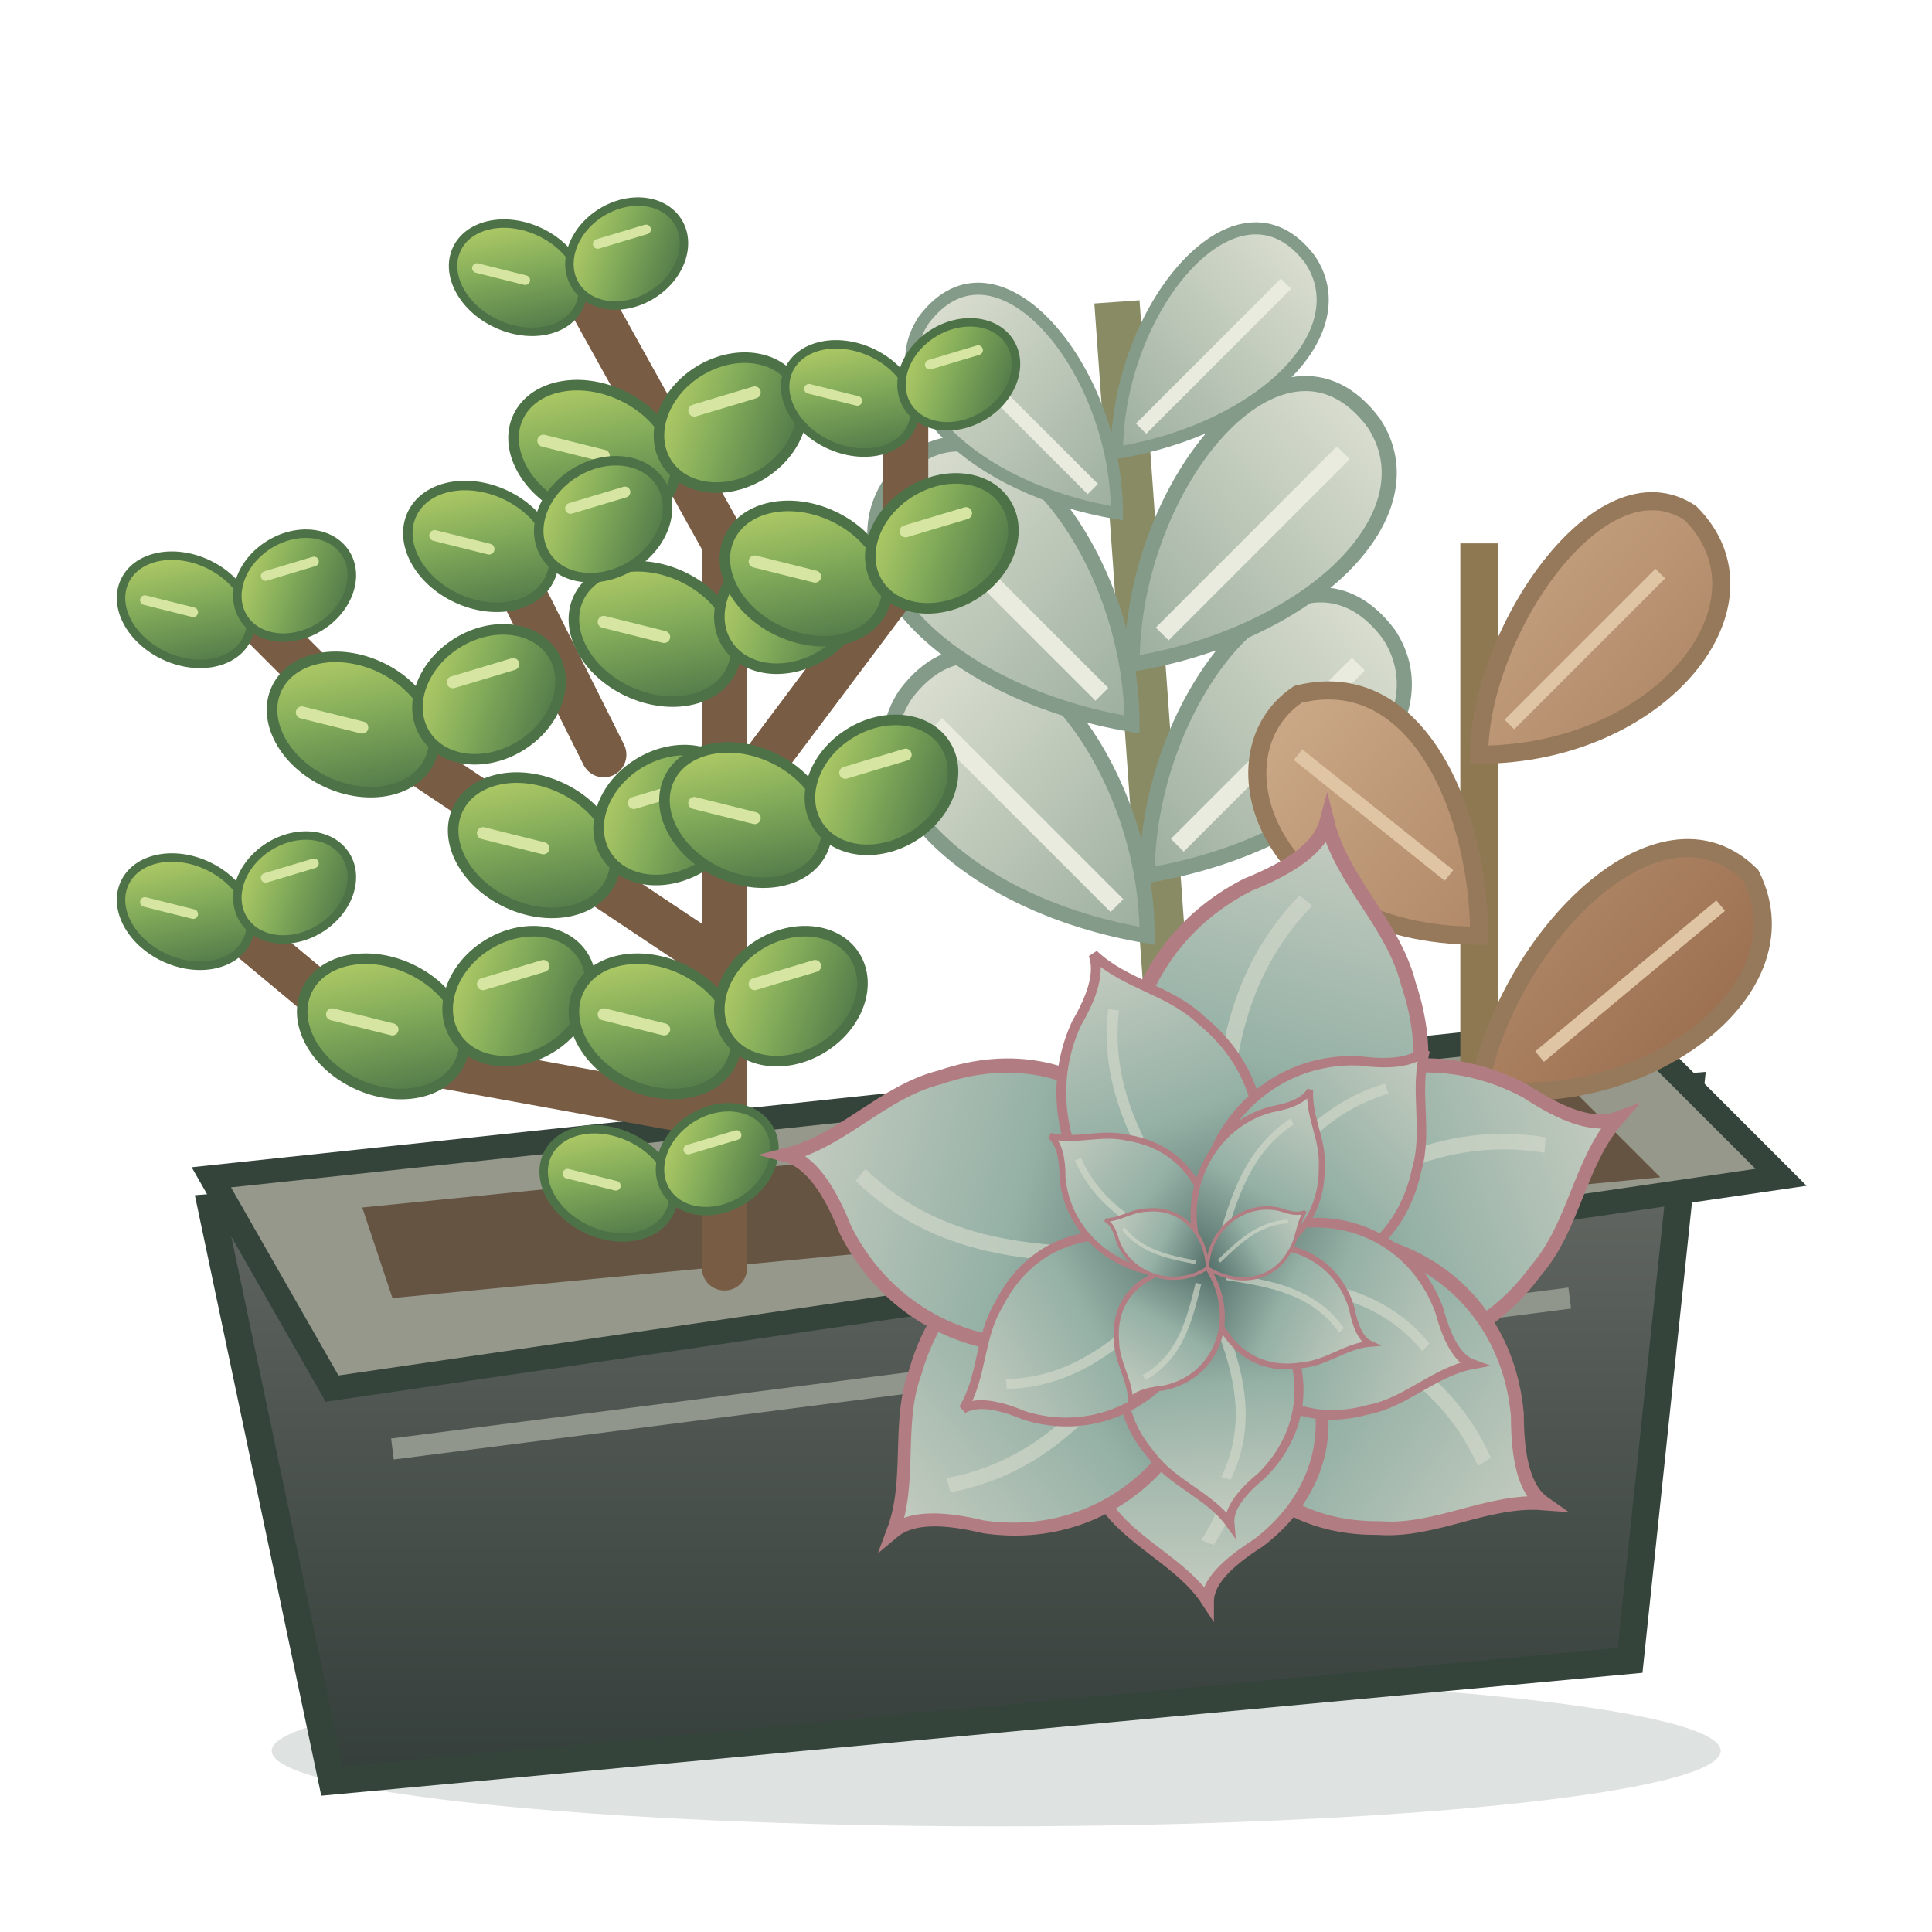
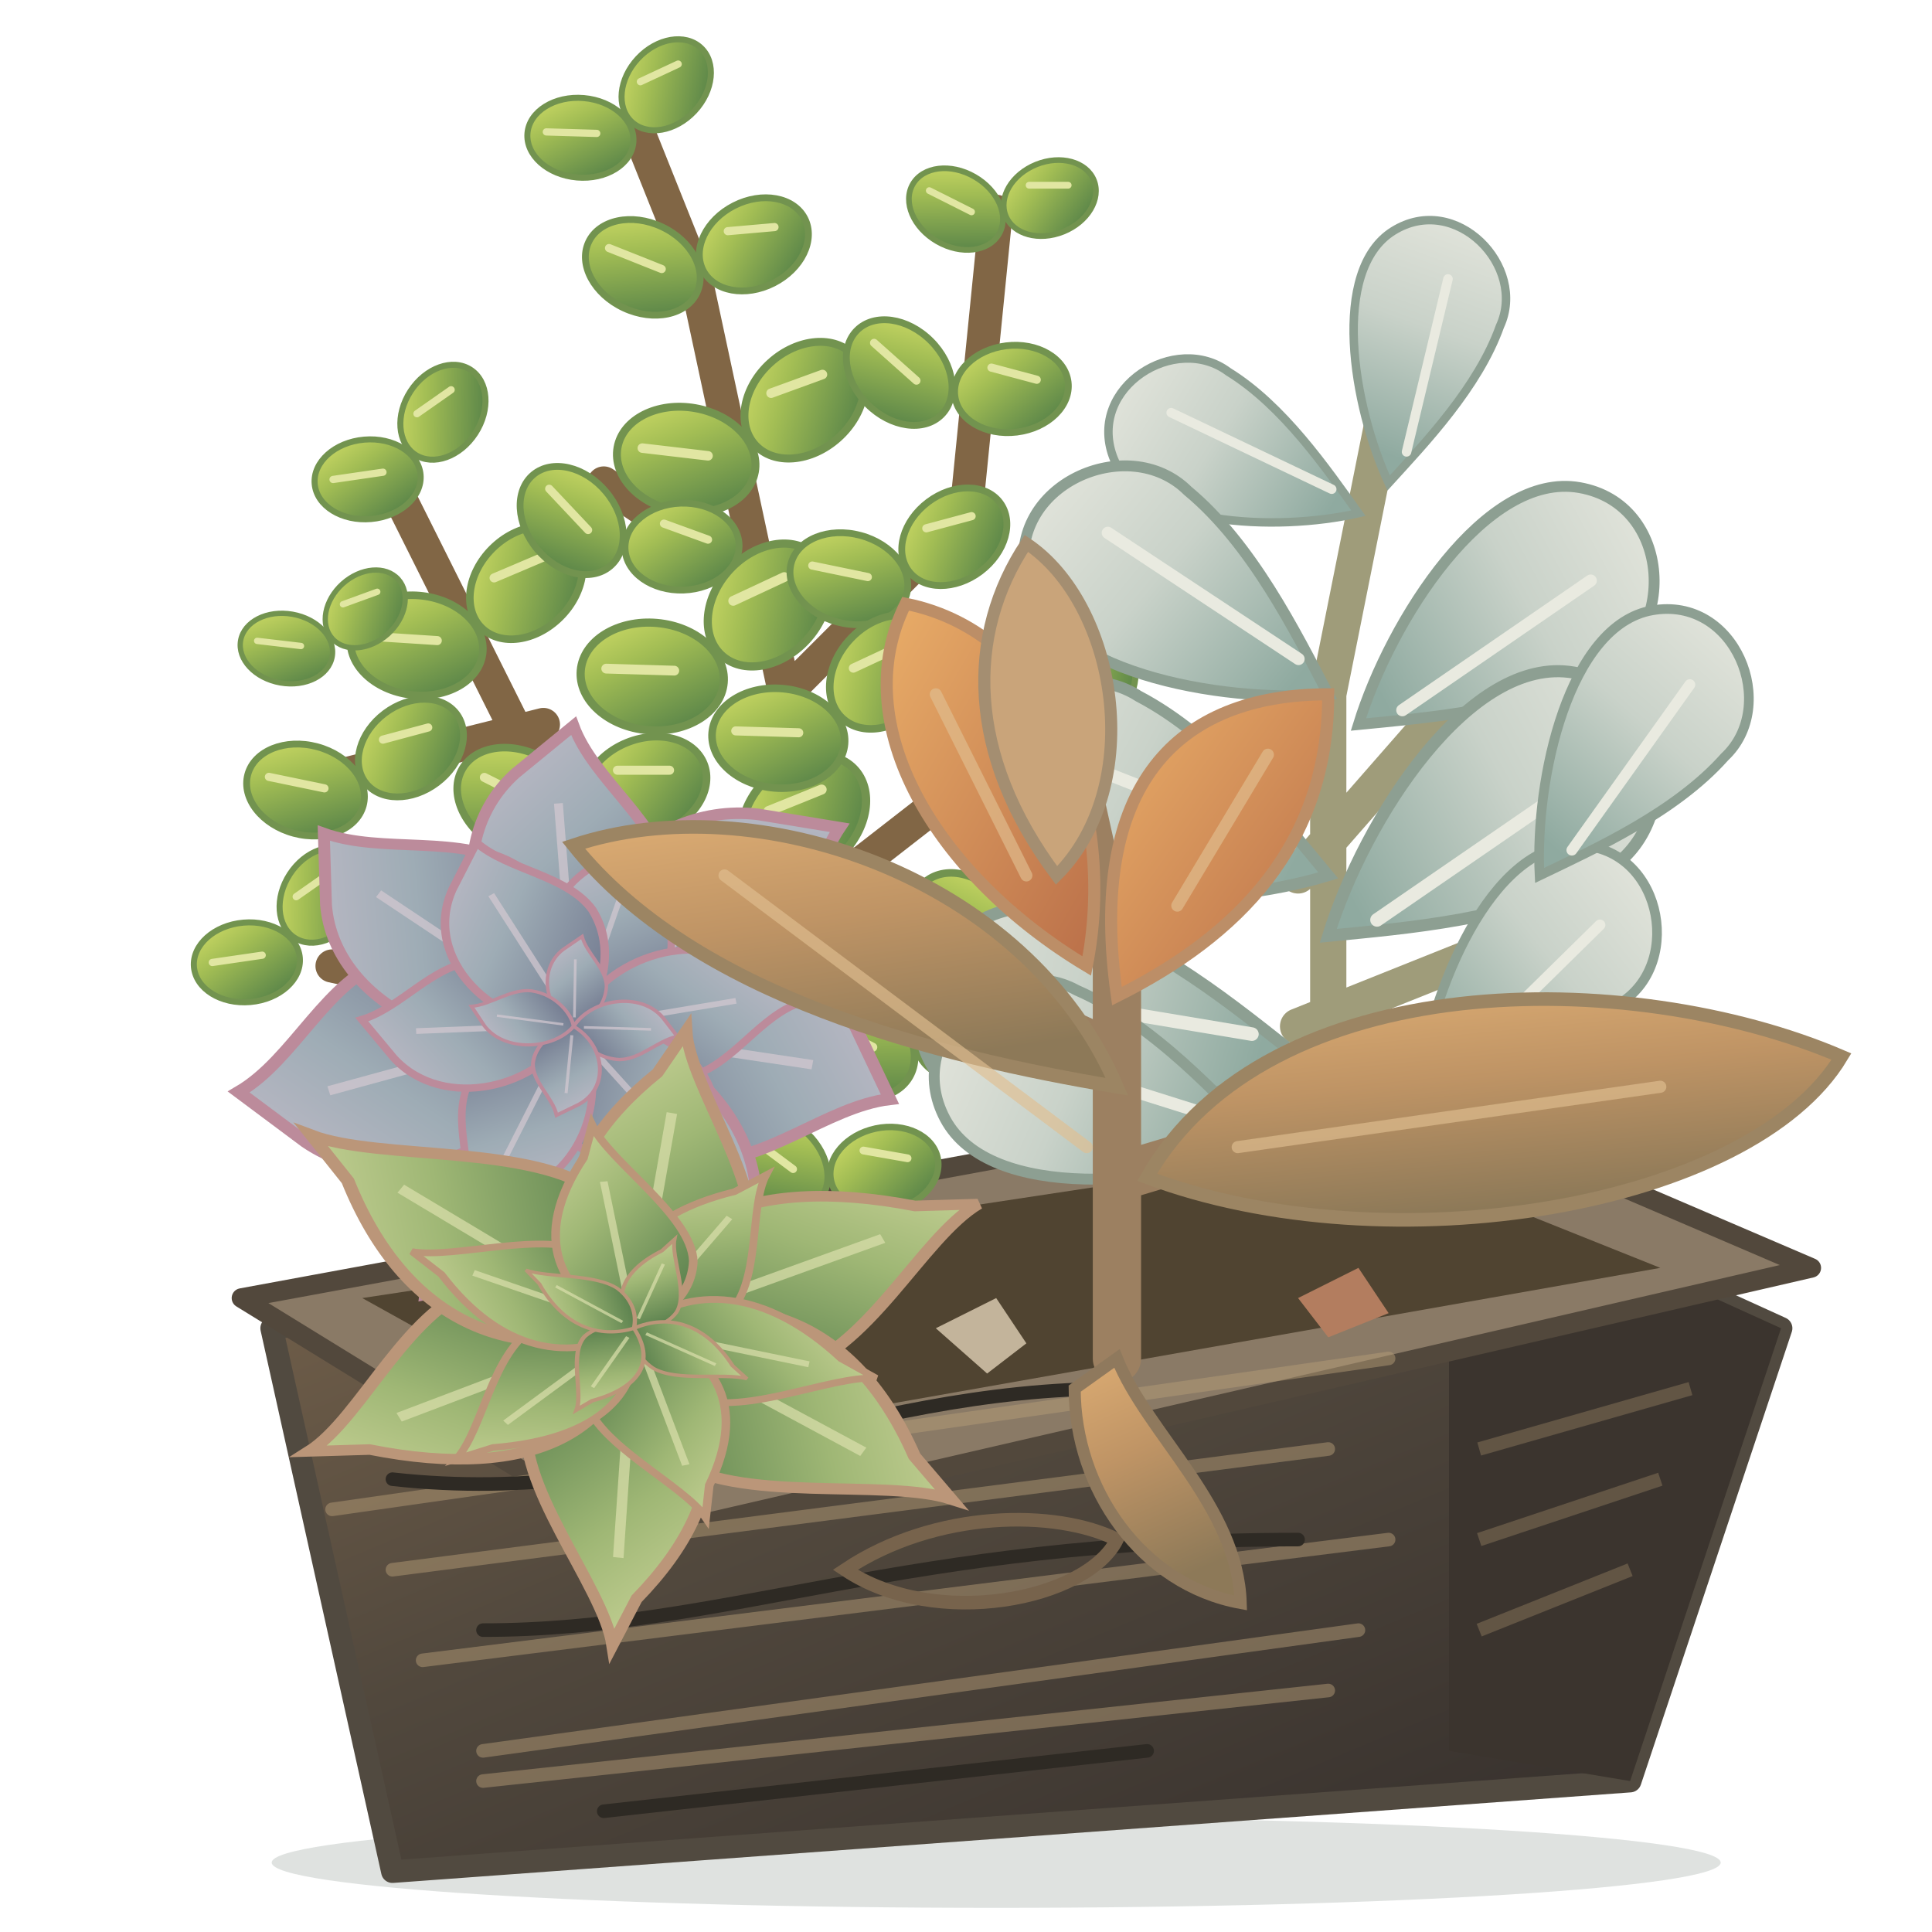
<svg xmlns="http://www.w3.org/2000/svg" viewBox="0 0 64 64" role="img" aria-labelledby="shared-succulent-planter-title shared-succulent-planter-description" data-plant-slug="shared-succulent-planter" focusable="false">
  <defs>
-     <linearGradient id="shared-succulent-pot" x1="0" y1="0" x2="0" y2="1">
-       <stop stop-color="#686c67" />
-       <stop offset="1" stop-color="#343e3a" />
+     <linearGradient id="p20-oct-wood" x1="0" y1="0" x2="0.9" y2="1">
+       <stop stop-color="#77634c" />
+       <stop offset="0.45" stop-color="#51483d" />
+       <stop offset="1" stop-color="#352f2c" />
    </linearGradient>
-     <linearGradient id="shared-succulent-green" x1="0" y1="0" x2="1" y2="1">
-       <stop stop-color="#c4d86b" />
-       <stop offset="0.45" stop-color="#83ac5a" />
-       <stop offset="1" stop-color="#426944" />
+     <linearGradient id="p20-oct-green" x1="0" y1="0" x2="0.8" y2="1">
+       <stop stop-color="#d4df68" />
+       <stop offset="0.4" stop-color="#a2bd54" />
+       <stop offset="1" stop-color="#558148" />
    </linearGradient>
-     <linearGradient id="shared-succulent-rosette" x1="0" y1="0" x2="0" y2="1">
-       <stop stop-color="#c5ccc0" />
-       <stop offset="0.55" stop-color="#94b0a5" />
-       <stop offset="1" stop-color="#536f69" />
+     <linearGradient id="p20-oct-silver" x1="0" y1="0" x2="0.8" y2="1">
+       <stop stop-color="#e6e7de" />
+       <stop offset="0.5" stop-color="#c9d2c9" />
+       <stop offset="1" stop-color="#8faaa0" />
    </linearGradient>
-     <linearGradient id="shared-succulent-silver" x1="0" y1="0" x2="1" y2="1">
-       <stop stop-color="#e0e3d5" />
-       <stop offset="1" stop-color="#9cae9e" />
+     <linearGradient id="p20-oct-copper" x1="0" y1="0" x2="0.3" y2="1">
+       <stop stop-color="#dcac73" />
+       <stop offset="0.45" stop-color="#bf9465" />
+       <stop offset="1" stop-color="#8d7958" />
    </linearGradient>
-     <linearGradient id="shared-succulent-copper" x1="0" y1="0" x2="1" y2="1">
-       <stop stop-color="#d8b895" />
-       <stop offset="1" stop-color="#956849" />
+     <linearGradient id="p20-oct-new-copper" x1="0" y1="0" x2="1" y2="1">
+       <stop stop-color="#e9ad68" />
+       <stop offset="1" stop-color="#ba6f49" />
    </linearGradient>
-     <g id="shared-succulent-round-pair">
-       <ellipse cx="-2.3" cy="-1" rx="2.8" ry="2.1" transform="rotate(25 -2.3 -1)" fill="url(#shared-succulent-green)" stroke="#4e7247" stroke-width="0.35" />
-       <ellipse cx="2.2" cy="-2" rx="2.5" ry="2" transform="rotate(-32 2.2 -2)" fill="url(#shared-succulent-green)" stroke="#4e7247" stroke-width="0.35" />
-       <path d="M-4 -1.4L-2 -0.9M1 -2.4L3 -3" stroke="#d6e6a2" stroke-width="0.4" stroke-linecap="round" />
+     <linearGradient id="p20-oct-purple" x1="0" y1="0" x2="0.6" y2="1">
+       <stop stop-color="#c5bdca" />
+       <stop offset="0.5" stop-color="#9eacb5" />
+       <stop offset="1" stop-color="#757d92" />
+     </linearGradient>
+     <linearGradient id="p20-oct-rosette-green" x1="0" y1="0" x2="0.5" y2="1">
+       <stop stop-color="#d1d89e" />
+       <stop offset="0.5" stop-color="#9fb775" />
+       <stop offset="1" stop-color="#608551" />
+     </linearGradient>
+     <clipPath id="p20-oct-box-face">
+       <path d="M9 44 48 39 48 58 13 62Z" />
+     </clipPath>
+     <g id="p20-oct-round-pair">
+       <ellipse cx="-2" cy="-1.1" rx="2.2" ry="1.65" transform="rotate(20 -2 -1.1)" fill="url(#p20-oct-green)" stroke="#72934f" stroke-width="0.25" />
+       <ellipse cx="2" cy="-2.3" rx="2.1" ry="1.6" transform="rotate(-32 2 -2.3)" fill="url(#p20-oct-green)" stroke="#72934f" stroke-width="0.25" />
+       <path d="M-3.3-1.7-1.3-1.1M1-2.7 2.7-3" stroke="#e1e6a2" stroke-width="0.3" stroke-linecap="round" />
    </g>
-     <g id="shared-succulent-rosette-leaf">
-       <path d="M0 0C-5 -3 -6 -10 -2 -14C-0.8 -15 0 -16 0 -17C1 -15 3 -14 4 -12C7 -7 4 -2 0 0Z" fill="url(#shared-succulent-rosette)" stroke="#b27d82" stroke-width="0.5" />
-       <path d="M0 -2C-1 -6 -2 -10 0 -14" fill="none" stroke="#d3d9c9" stroke-width="0.55" opacity="0.65" />
+     <g id="p20-oct-silver-leaf">
+       <path d="M0 0C-4-0.5-10-3-10-6.5-10-10-5.2-11-3.5-8.4-1.6-6-0.7-2.5 0 0Z" fill="url(#p20-oct-silver)" stroke="#8d9f92" stroke-width="0.4" />
+       <path d="M-0.8-1.5-6.7-7.5" stroke="#e9eae0" stroke-width="0.45" stroke-linecap="round" />
    </g>
-     <g id="shared-succulent-spoon">
-       <path d="M0 0C-6 -1 -10 -5 -8 -8C-5 -12 0 -6 0 0Z" fill="url(#shared-succulent-silver)" stroke="#849b8a" stroke-width="0.5" />
-       <path d="M-1 -1L-7 -7" stroke="#e9ebdf" stroke-width="0.6" />
+     <g id="p20-oct-purple-leaf">
+       <path d="M0 0C-3.9-1.7-5.5-7.2-2.3-10.1L0-12C0.8-9.8 3.5-8.1 3.8-5.7 4-2.6 1.4-0.4 0 0Z" fill="url(#p20-oct-purple)" stroke="#bc8b9b" stroke-width="0.45" />
+       <path d="M0-1.2-0.6-8.9" stroke="#d4c9d1" stroke-width="0.35" opacity="0.7" />
+     </g>
+     <g id="p20-oct-green-leaf">
+       <path d="M0 0C-3.7-2.4-4.4-6.3-0.8-11L0-13C0.5-10.6 4.2-6.8 3.8-3.9 3.3-1.5 1.3-0.4 0 0Z" fill="url(#p20-oct-rosette-green)" stroke="#bb9679" stroke-width="0.45" />
+       <path d="M0-1.4 0-9.4" stroke="#dbe0ac" stroke-width="0.4" opacity="0.7" />
    </g>
  </defs>
-   <ellipse cx="33" cy="58" rx="24" ry="2.5" fill="#243c30" opacity="0.15" />
-   <path d="M7 40L56 36L54 55L11 59Z" fill="url(#shared-succulent-pot)" stroke="#34443b" stroke-width="0.9" />
-   <path d="M7 39L54 34L59 39L11 46Z" fill="#95988b" stroke="#34443b" stroke-width="0.8" />
-   <path d="M12 40L52 36L55 39L13 43Z" fill="#665442" />
-   <path d="M13 48L52 43" stroke="#91968c" stroke-width="0.7" />
-   <path d="M39 38L37 10" stroke="#888b64" stroke-width="1.5" />
-   <use href="#shared-succulent-spoon" transform="translate(38 31)" />
-   <use href="#shared-succulent-spoon" transform="translate(38 29) scale(-1 1)" />
-   <use href="#shared-succulent-spoon" transform="translate(37.5 24)" />
-   <use href="#shared-succulent-spoon" transform="translate(37.5 22) scale(-1 1)" />
-   <use href="#shared-succulent-spoon" transform="translate(37 17) scale(0.8)" />
-   <use href="#shared-succulent-spoon" transform="translate(37 15) scale(-0.8 0.8)" />
-   <path d="M49 38L49 18" stroke="#8e7851" stroke-width="1.25" />
-   <path d="M49 31C42 31 40 25 43 23C47 22 49 27 49 31ZM49 25C55 25 59 20 56 17C53 15 49 21 49 25ZM49 36C54 37 60 33 58 29C55 26 50 31 49 36Z" fill="url(#shared-succulent-copper)" stroke="#96795a" stroke-width="0.6" />
-   <path d="M48 29L43 25M50 24L55 19M51 35L57 30" stroke="#e0c5a4" stroke-width="0.45" />
-   <path d="M24 42L24 18L19 9M24 32L12 24L8 20M24 27L30 19L30 13M24 37L13 35L7 30M20 25L16 17" fill="none" stroke="#795c44" stroke-linecap="round" stroke-width="1.5" />
-   <g>
-     <use href="#shared-succulent-round-pair" transform="translate(19 10) scale(0.8)" />
-     <use href="#shared-succulent-round-pair" transform="translate(22 16)" />
-     <use href="#shared-succulent-round-pair" transform="translate(24 22)" />
-     <use href="#shared-succulent-round-pair" transform="translate(30 14) scale(0.8)" />
-     <use href="#shared-succulent-round-pair" transform="translate(29 20)" />
-     <use href="#shared-succulent-round-pair" transform="translate(8 21) scale(0.8)" />
-     <use href="#shared-succulent-round-pair" transform="translate(14 25)" />
-     <use href="#shared-succulent-round-pair" transform="translate(18 19) scale(0.9)" />
-     <use href="#shared-succulent-round-pair" transform="translate(20 29)" />
-     <use href="#shared-succulent-round-pair" transform="translate(27 28)" />
-     <use href="#shared-succulent-round-pair" transform="translate(8 31) scale(0.8)" />
-     <use href="#shared-succulent-round-pair" transform="translate(15 35)" />
-     <use href="#shared-succulent-round-pair" transform="translate(24 35)" />
-     <use href="#shared-succulent-round-pair" transform="translate(22 40) scale(0.8)" />
+   <ellipse cx="33" cy="61.7" rx="24" ry="1.5" fill="#263e32" opacity="0.15" />
+   <path d="M9 44 48 39 59 44 54 59 13 62Z" fill="url(#p20-oct-wood)" stroke="#514a40" stroke-width="0.75" stroke-linejoin="round" />
+   <path d="m48 39 11 5-5 15-6-1Z" fill="#3b342e" />
+   <path d="M8 43 46 36 60 42 21 51Z" fill="#8a7a66" stroke="#52483c" stroke-width="0.65" stroke-linejoin="round" />
+   <path d="m12 43 33-5 10 4-34 6Z" fill="#504431" />
+   <g clip-path="url(#p20-oct-box-face)" fill="none" stroke-linecap="round">
+     <path d="m11 50 35-5m-33 7 31-4m-30 7 32-4m-30 7 29-4m-29 5 28-3" stroke="#b59c77" stroke-width="0.45" opacity="0.48" />
+     <path d="M13 49c9 1 15-3 24-3m-21 8c8 0 14-3 27-3m-23 9 18-2" stroke="#2e2a24" stroke-width="0.45" />
+     <path d="M28 52c3-2 7-2 9-1-1 2-6 3-9 1Z" stroke="#77634c" stroke-width="0.45" />
  </g>
-   <g transform="translate(40 42)">
-     <use href="#shared-succulent-rosette-leaf" transform="rotate(15) scale(1 0.9)" />
-     <use href="#shared-succulent-rosette-leaf" transform="rotate(70) scale(0.95 0.85)" />
-     <use href="#shared-succulent-rosette-leaf" transform="rotate(125) scale(0.95 0.8)" />
-     <use href="#shared-succulent-rosette-leaf" transform="rotate(180) scale(0.85 0.65)" />
-     <use href="#shared-succulent-rosette-leaf" transform="rotate(230) scale(0.9 0.8)" />
-     <use href="#shared-succulent-rosette-leaf" transform="rotate(285) scale(0.95 0.85)" />
-     <use href="#shared-succulent-rosette-leaf" transform="rotate(340) scale(0.65 0.65)" />
-     <use href="#shared-succulent-rosette-leaf" transform="rotate(45) scale(0.65 0.6)" />
-     <use href="#shared-succulent-rosette-leaf" transform="rotate(110) scale(0.65 0.55)" />
-     <use href="#shared-succulent-rosette-leaf" transform="rotate(175) scale(0.6 0.5)" />
-     <use href="#shared-succulent-rosette-leaf" transform="rotate(240) scale(0.6 0.55)" />
-     <use href="#shared-succulent-rosette-leaf" transform="rotate(310) scale(0.4 0.4)" />
-     <use href="#shared-succulent-rosette-leaf" transform="rotate(30) scale(0.4 0.4)" />
-     <use href="#shared-succulent-rosette-leaf" transform="rotate(115) scale(0.4 0.35)" />
-     <use href="#shared-succulent-rosette-leaf" transform="rotate(210) scale(0.35 0.3)" />
-     <use href="#shared-succulent-rosette-leaf" transform="rotate(295) scale(0.22 0.22)" />
-     <use href="#shared-succulent-rosette-leaf" transform="rotate(60) scale(0.22 0.22)" />
+   <path d="m49 48 7-2m-7 5 6-2m-6 5 5-2" fill="none" stroke="#7c6b53" stroke-width="0.45" opacity="0.6" />
+   <path d="M25 42 26 23 23 9 21 4M26 30 17 24 13 16M25 24 32 17 33 7M26 20 20 16M25 35 11 32M28 29 37 22M18 24 10 26" fill="none" stroke="#816645" stroke-width="1.1" stroke-linecap="round" />
+   <use href="#p20-oct-round-pair" transform="translate(21 5) rotate(-15) scale(0.8)" />
+   <use href="#p20-oct-round-pair" transform="translate(23 10) rotate(5) scale(0.9)" />
+   <use href="#p20-oct-round-pair" transform="translate(25 16) rotate(-10) scale(1.05)" />
+   <use href="#p20-oct-round-pair" transform="translate(24 23) rotate(-15) scale(1.08)" />
+   <use href="#p20-oct-round-pair" transform="translate(33 8) rotate(10) scale(0.75)" />
+   <use href="#p20-oct-round-pair" transform="translate(31 14) rotate(25) scale(0.9)" />
+   <use href="#p20-oct-round-pair" transform="translate(30 20) rotate(-5) scale(0.9)" />
+   <use href="#p20-oct-round-pair" transform="translate(14 16) rotate(-25) scale(0.8)" />
+   <use href="#p20-oct-round-pair" transform="translate(16 22) rotate(-13) scale(1)" />
+   <use href="#p20-oct-round-pair" transform="translate(12 27) rotate(-5) scale(0.9)" />
+   <use href="#p20-oct-round-pair" transform="translate(19 28) rotate(10) scale(1)" />
+   <use href="#p20-oct-round-pair" transform="translate(25 30) rotate(-12) scale(1.1)" />
+   <use href="#p20-oct-round-pair" transform="translate(10 32) rotate(-25) scale(0.8)" />
+   <use href="#p20-oct-round-pair" transform="translate(17 35) rotate(5) scale(0.92)" />
+   <use href="#p20-oct-round-pair" transform="translate(30 36) rotate(10) scale(1)" />
+   <use href="#p20-oct-round-pair" transform="translate(35 25) rotate(-15) scale(0.82)" />
+   <use href="#p20-oct-round-pair" transform="translate(36 30) rotate(10) scale(0.85)" />
+   <use href="#p20-oct-round-pair" transform="translate(27 40) rotate(20) scale(0.86)" />
+   <use href="#p20-oct-round-pair" transform="translate(20 19) rotate(30) scale(0.9)" />
+   <use href="#p20-oct-round-pair" transform="translate(28 25) rotate(-15) scale(1)" />
+   <use href="#p20-oct-round-pair" transform="translate(20 32) rotate(-15) scale(0.9)" />
+   <use href="#p20-oct-round-pair" transform="translate(33 33) rotate(35) scale(1)" />
+   <use href="#p20-oct-round-pair" transform="translate(11 22) rotate(-10) scale(0.7)" />
+   <path d="M44 39 44 23 46 13M43 29 50 21M43 34 53 30" fill="none" stroke="#9f9c7a" stroke-width="1.2" stroke-linecap="round" />
+   <use href="#p20-oct-silver-leaf" transform="translate(45 17) rotate(-20) scale(0.7)" />
+   <use href="#p20-oct-silver-leaf" transform="translate(46 16) rotate(58) scale(0.7)" />
+   <use href="#p20-oct-silver-leaf" transform="translate(44 23) rotate(-12) scale(0.9)" />
+   <use href="#p20-oct-silver-leaf" transform="translate(45 24) rotate(100) scale(0.9)" />
+   <use href="#p20-oct-silver-leaf" transform="translate(44 29) rotate(-24) scale(0.95)" />
+   <use href="#p20-oct-silver-leaf" transform="translate(44 31) rotate(100) scale(1)" />
+   <use href="#p20-oct-silver-leaf" transform="translate(43 35) rotate(-36) scale(1)" />
+   <use href="#p20-oct-silver-leaf" transform="translate(47 36) rotate(90) scale(0.8)" />
+   <use href="#p20-oct-silver-leaf" transform="translate(51 29) rotate(80) scale(0.8)" />
+   <use href="#p20-oct-silver-leaf" transform="translate(42 38) rotate(-28) scale(0.9)" />
+   <g transform="translate(19 34) scale(0.9 0.83)">
+     <use href="#p20-oct-purple-leaf" transform="rotate(0) scale(0.93 1.00)" />
+     <use href="#p20-oct-purple-leaf" transform="rotate(51) scale(1.00 1.05)" />
+     <use href="#p20-oct-purple-leaf" transform="rotate(104) scale(1.07 1.00)" />
+     <use href="#p20-oct-purple-leaf" transform="rotate(155) scale(0.93 1.05)" />
+     <use href="#p20-oct-purple-leaf" transform="rotate(207) scale(1.00 1.00)" />
+     <use href="#p20-oct-purple-leaf" transform="rotate(258) scale(1.07 1.05)" />
+     <use href="#p20-oct-purple-leaf" transform="rotate(310) scale(0.93 1.00)" />
+     <use href="#p20-oct-purple-leaf" transform="rotate(22) scale(0.60 0.65)" />
+     <use href="#p20-oct-purple-leaf" transform="rotate(84) scale(0.65 0.68)" />
+     <use href="#p20-oct-purple-leaf" transform="rotate(145) scale(0.70 0.65)" />
+     <use href="#p20-oct-purple-leaf" transform="rotate(209) scale(0.60 0.68)" />
+     <use href="#p20-oct-purple-leaf" transform="rotate(272) scale(0.65 0.65)" />
+     <use href="#p20-oct-purple-leaf" transform="rotate(334) scale(0.70 0.68)" />
+     <use href="#p20-oct-purple-leaf" transform="rotate(5) scale(0.28 0.30)" />
+     <use href="#p20-oct-purple-leaf" transform="rotate(96) scale(0.30 0.32)" />
+     <use href="#p20-oct-purple-leaf" transform="rotate(190) scale(0.32 0.30)" />
+     <use href="#p20-oct-purple-leaf" transform="rotate(282) scale(0.28 0.32)" />
  </g>
+   <path d="M37 45 37 32 35 23M37 39 47 36M37 35 26 30" fill="none" stroke="#9c8061" stroke-width="1.6" stroke-linecap="round" />
+   <path d="M37 36C31 35 23 33 19 28 25 26 34 29 37 36Z" fill="url(#p20-oct-copper)" stroke="#9c8563" stroke-width="0.45" />
+   <path d="M38 39C42 32 54 32 61 35 58 40 46 42 38 39Z" fill="url(#p20-oct-copper)" stroke="#9c8563" stroke-width="0.45" />
+   <path d="M36 32C31 29 28 24 30 20 35 21 37 27 36 32Z" fill="url(#p20-oct-new-copper)" stroke="#bc8e67" stroke-width="0.4" />
+   <path d="M37 33C36 26 39 23 44 23 44 28 41 31 37 33Z" fill="url(#p20-oct-new-copper)" stroke="#bc8e67" stroke-width="0.4" />
+   <path d="M35 29C32 25 32 21 34 18 37 20 38 26 35 29Z" fill="#c9a47a" stroke="#a48e71" stroke-width="0.4" />
+   <path d="M36 38 24 29M41 38 55 36M34 29 31 23M39 30 42 25" fill="none" stroke="#e0bf90" stroke-width="0.4" opacity="0.65" stroke-linecap="round" />
+   <path d="M37 45c1 2.5 4 4.9 4.1 8.1-3.3-0.6-5.5-3.8-5.5-7.1Z" fill="url(#p20-oct-copper)" stroke="#8f795d" stroke-width="0.4" />
+   <g transform="translate(21 44) rotate(10) scale(0.94 0.77)">
+     <use href="#p20-oct-green-leaf" transform="rotate(0) scale(0.93 1.00)" />
+     <use href="#p20-oct-green-leaf" transform="rotate(55) scale(1.00 1.05)" />
+     <use href="#p20-oct-green-leaf" transform="rotate(112) scale(1.07 1.00)" />
+     <use href="#p20-oct-green-leaf" transform="rotate(175) scale(0.93 1.05)" />
+     <use href="#p20-oct-green-leaf" transform="rotate(234) scale(1.00 1.00)" />
+     <use href="#p20-oct-green-leaf" transform="rotate(295) scale(1.07 1.05)" />
+     <use href="#p20-oct-green-leaf" transform="rotate(26) scale(0.60 0.64)" />
+     <use href="#p20-oct-green-leaf" transform="rotate(92) scale(0.64 0.67)" />
+     <use href="#p20-oct-green-leaf" transform="rotate(154) scale(0.68 0.64)" />
+     <use href="#p20-oct-green-leaf" transform="rotate(218) scale(0.60 0.67)" />
+     <use href="#p20-oct-green-leaf" transform="rotate(281) scale(0.64 0.64)" />
+     <use href="#p20-oct-green-leaf" transform="rotate(342) scale(0.68 0.67)" />
+     <use href="#p20-oct-green-leaf" transform="rotate(12) scale(0.30 0.32)" />
+     <use href="#p20-oct-green-leaf" transform="rotate(107) scale(0.32 0.34)" />
+     <use href="#p20-oct-green-leaf" transform="rotate(201) scale(0.34 0.32)" />
+     <use href="#p20-oct-green-leaf" transform="rotate(292) scale(0.30 0.34)" />
+   </g>
+   <path d="m31 44 2-1 1 1.5-1.3 1Z" fill="#c3b49b" />
+   <path d="m43 43 2-1 1 1.5-2 0.8Z" fill="#b37d5f" />
</svg>
